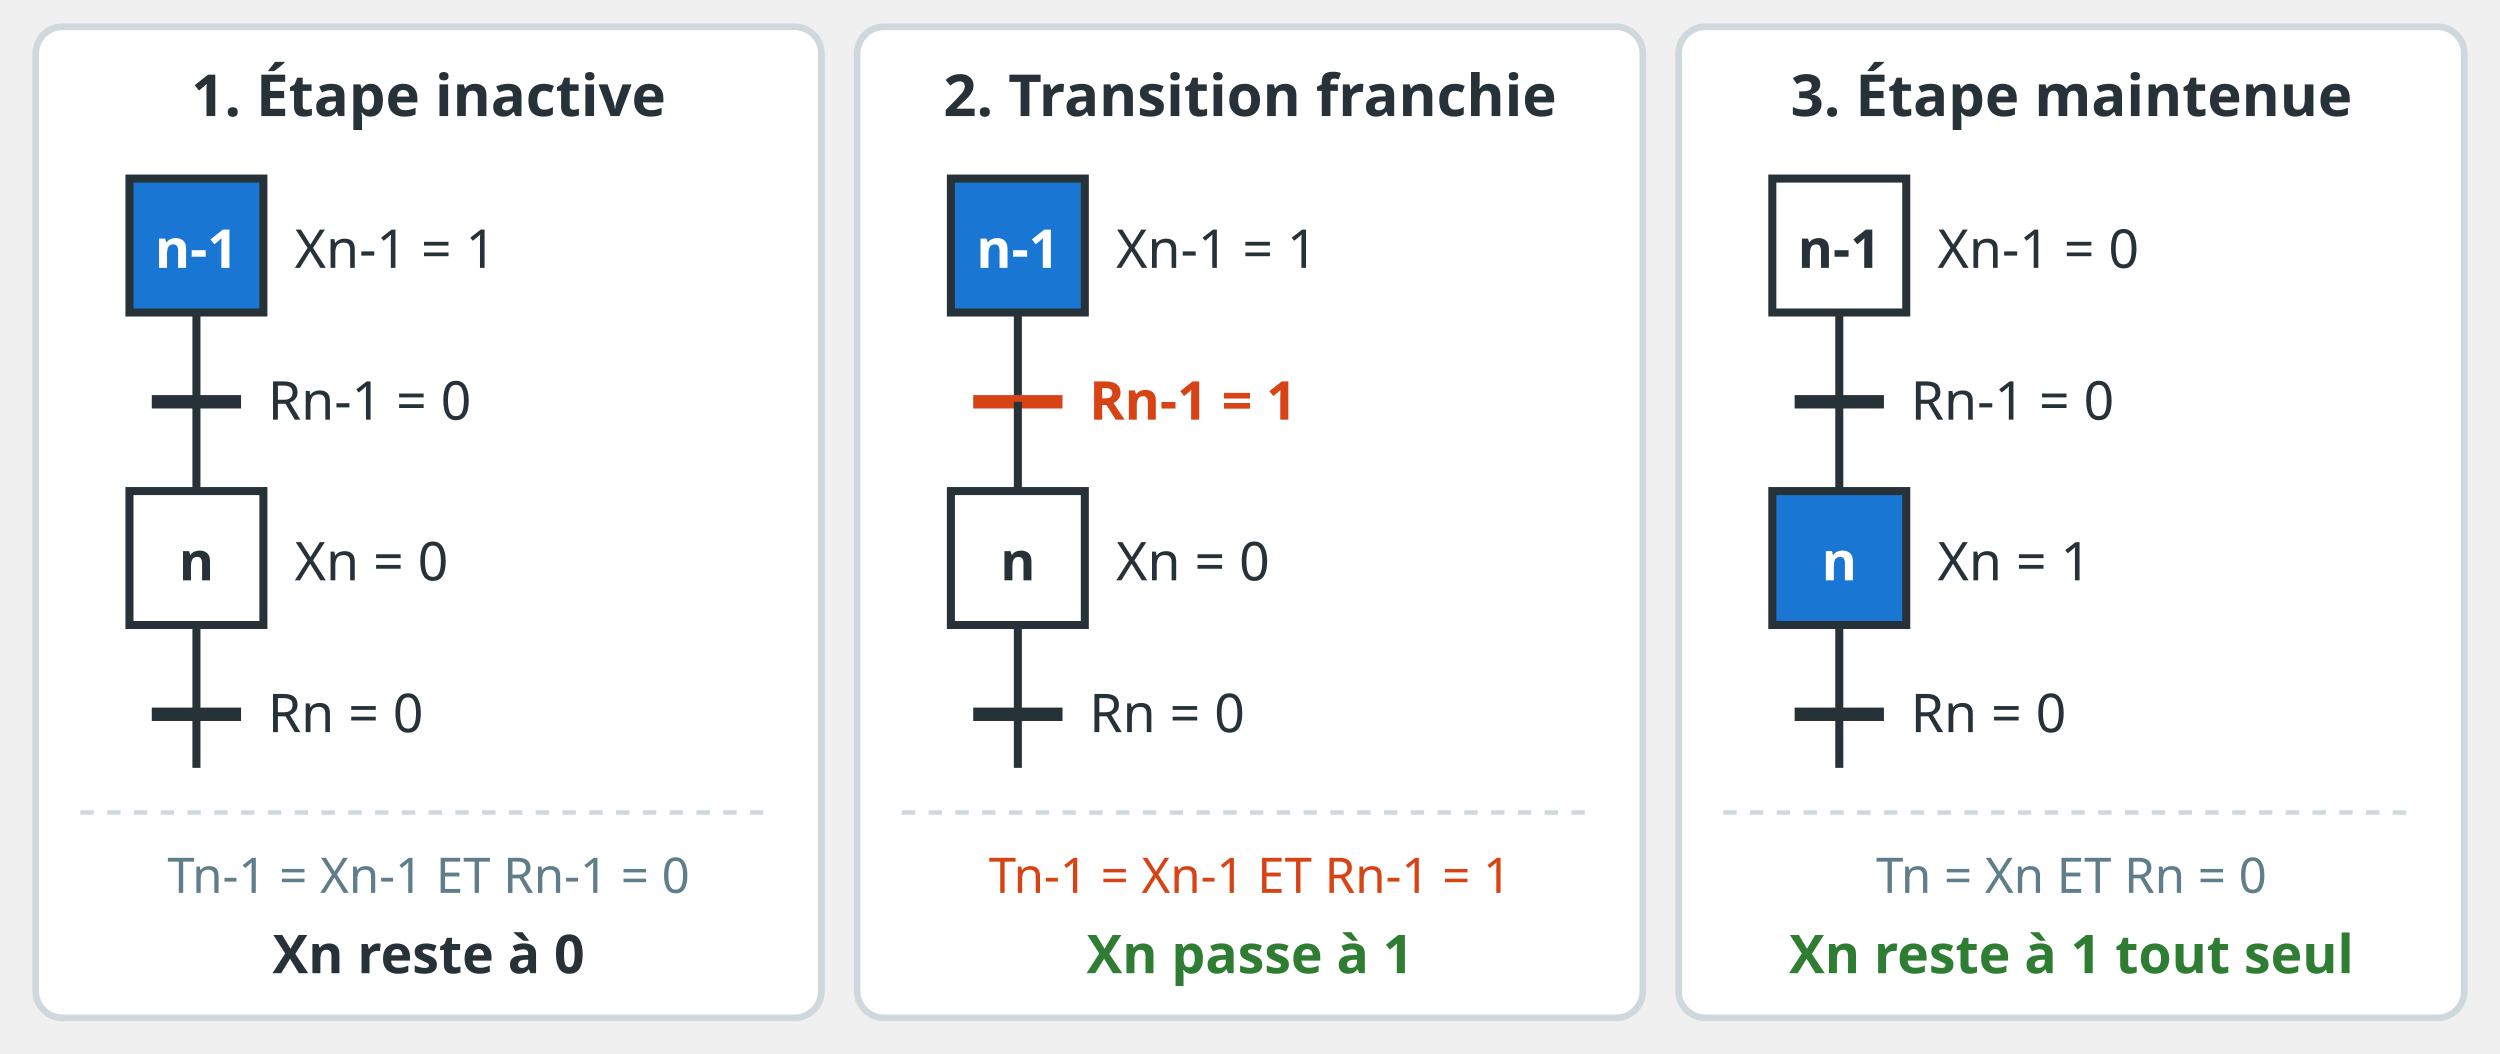
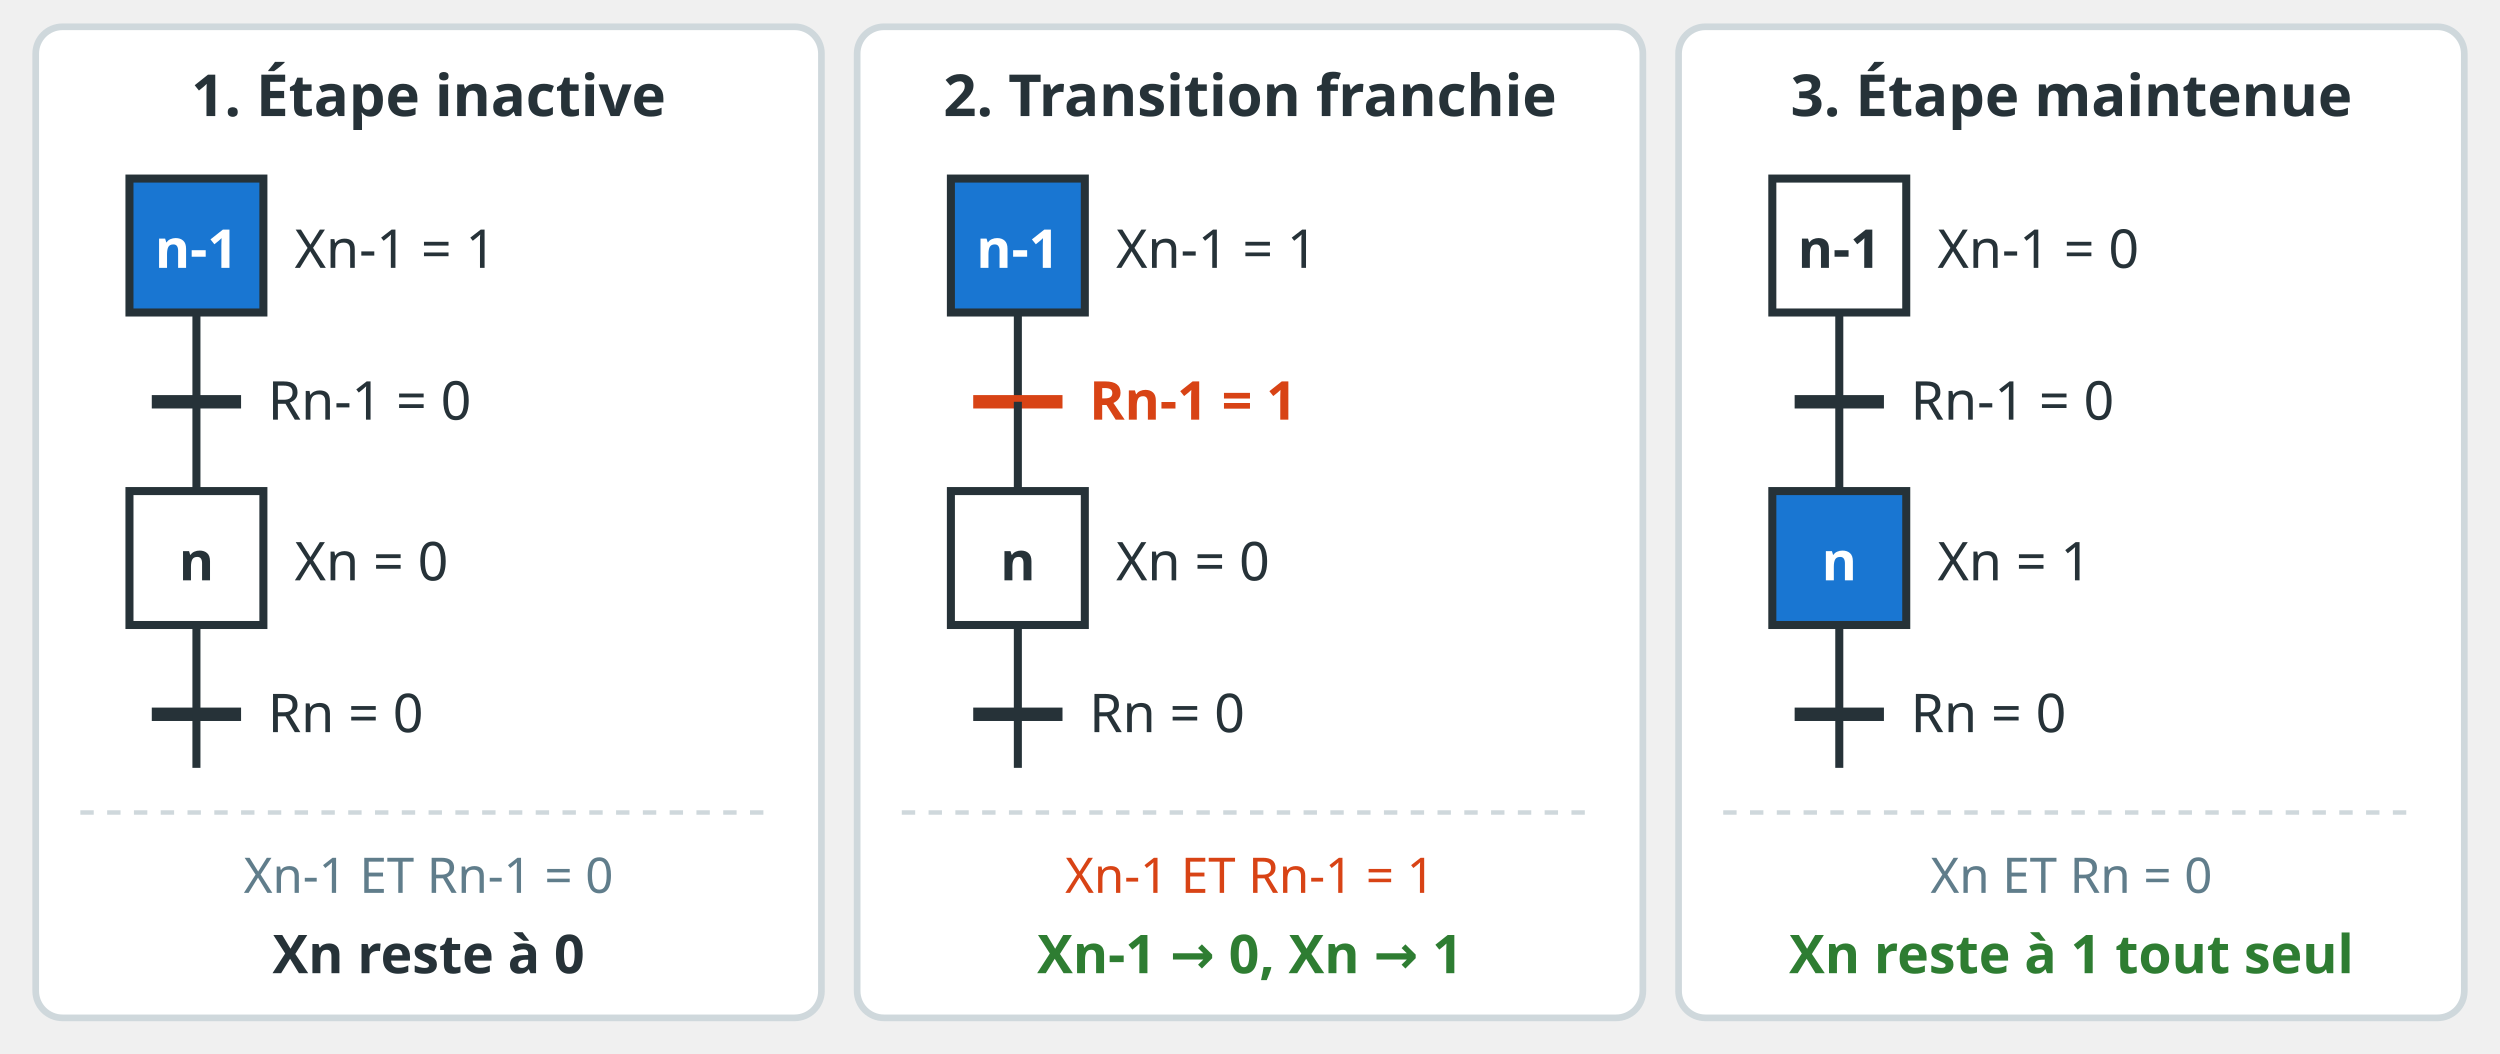
<svg xmlns="http://www.w3.org/2000/svg" viewBox="0 0 560 236" font-family="sans-serif">
  <rect x="8" y="6" width="176" height="222" fill="#fff" stroke="#cfd8dc" stroke-width="1.5" rx="6" />
  <text x="96" y="26" font-size="13" text-anchor="middle" fill="#263238" font-weight="bold">1. Étape inactive</text>
  <rect x="29" y="40" width="30" height="30" fill="#1976d2" stroke="#263238" stroke-width="1.8" />
  <text x="44" y="60" font-size="12" text-anchor="middle" fill="#fff" font-weight="bold">n-1</text>
  <line x1="44" y1="70" x2="44" y2="90" stroke="#263238" stroke-width="1.8" />
  <line x1="34" y1="90" x2="54" y2="90" stroke="#263238" stroke-width="3" />
  <line x1="44" y1="90" x2="44" y2="110" stroke="#263238" stroke-width="1.8" />
  <rect x="29" y="110" width="30" height="30" fill="#fff" stroke="#263238" stroke-width="1.8" />
  <text x="44" y="130" font-size="12" text-anchor="middle" fill="#263238" font-weight="bold">n</text>
  <line x1="44" y1="140" x2="44" y2="160" stroke="#263238" stroke-width="1.8" />
  <line x1="34" y1="160" x2="54" y2="160" stroke="#263238" stroke-width="3" />
  <line x1="44" y1="160" x2="44" y2="172" stroke="#263238" stroke-width="1.8" />
  <text x="66" y="60" font-size="12" text-anchor="start" fill="#263238">Xn-1 = 1</text>
  <text x="60" y="94" font-size="12" text-anchor="start" fill="#263238">Rn-1 = 0</text>
  <text x="66" y="130" font-size="12" text-anchor="start" fill="#263238">Xn = 0</text>
  <text x="60" y="164" font-size="12" text-anchor="start" fill="#263238">Rn = 0</text>
  <line x1="18" y1="182" x2="174" y2="182" stroke="#cfd8dc" stroke-width="1" stroke-dasharray="3 3" />
-   <text x="96" y="200" font-size="11" text-anchor="middle" fill="#607d8b">Tn-1 = Xn-1 ET Rn-1 = 0</text>
+   <text x="96" y="200" font-size="11" text-anchor="middle" fill="#607d8b">Xn-1 ET Rn-1 = 0</text>
  <text x="96" y="218" font-size="12" text-anchor="middle" fill="#263238" font-weight="bold">Xn reste à 0</text>
  <rect x="192" y="6" width="176" height="222" fill="#fff" stroke="#cfd8dc" stroke-width="1.5" rx="6" />
  <text x="280" y="26" font-size="13" text-anchor="middle" fill="#263238" font-weight="bold">2. Transition franchie</text>
  <rect x="213" y="40" width="30" height="30" fill="#1976d2" stroke="#263238" stroke-width="1.8" />
  <text x="228" y="60" font-size="12" text-anchor="middle" fill="#fff" font-weight="bold">n-1</text>
  <line x1="228" y1="70" x2="228" y2="90" stroke="#263238" stroke-width="1.8" />
  <line x1="218" y1="90" x2="238" y2="90" stroke="#d84315" stroke-width="3" />
  <line x1="228" y1="90" x2="228" y2="110" stroke="#263238" stroke-width="1.8" />
  <rect x="213" y="110" width="30" height="30" fill="#fff" stroke="#263238" stroke-width="1.8" />
  <text x="228" y="130" font-size="12" text-anchor="middle" fill="#263238" font-weight="bold">n</text>
  <line x1="228" y1="140" x2="228" y2="160" stroke="#263238" stroke-width="1.8" />
  <line x1="218" y1="160" x2="238" y2="160" stroke="#263238" stroke-width="3" />
  <line x1="228" y1="160" x2="228" y2="172" stroke="#263238" stroke-width="1.8" />
  <text x="250" y="60" font-size="12" text-anchor="start" fill="#263238">Xn-1 = 1</text>
  <text x="244" y="94" font-size="12" text-anchor="start" fill="#d84315" font-weight="bold">Rn-1 = 1</text>
  <text x="250" y="130" font-size="12" text-anchor="start" fill="#263238">Xn = 0</text>
  <text x="244" y="164" font-size="12" text-anchor="start" fill="#263238">Rn = 0</text>
  <line x1="202" y1="182" x2="358" y2="182" stroke="#cfd8dc" stroke-width="1" stroke-dasharray="3 3" />
-   <text x="280" y="200" font-size="11" text-anchor="middle" fill="#d84315">Tn-1 = Xn-1 ET Rn-1 = 1</text>
-   <text x="280" y="218" font-size="12" text-anchor="middle" fill="#2e7d32" font-weight="bold">Xn passe à 1</text>
+   <text x="280" y="200" font-size="11" text-anchor="middle" fill="#d84315">Xn-1 ET Rn-1 = 1</text>
+   <text x="280" y="218" font-size="12" text-anchor="middle" fill="#2e7d32" font-weight="bold">Xn-1 → 0, Xn → 1</text>
  <rect x="376" y="6" width="176" height="222" fill="#fff" stroke="#cfd8dc" stroke-width="1.5" rx="6" />
  <text x="464" y="26" font-size="13" text-anchor="middle" fill="#263238" font-weight="bold">3. Étape maintenue</text>
  <rect x="397" y="40" width="30" height="30" fill="#fff" stroke="#263238" stroke-width="1.8" />
  <text x="412" y="60" font-size="12" text-anchor="middle" fill="#263238" font-weight="bold">n-1</text>
  <line x1="412" y1="70" x2="412" y2="90" stroke="#263238" stroke-width="1.8" />
  <line x1="402" y1="90" x2="422" y2="90" stroke="#263238" stroke-width="3" />
  <line x1="412" y1="90" x2="412" y2="110" stroke="#263238" stroke-width="1.8" />
  <rect x="397" y="110" width="30" height="30" fill="#1976d2" stroke="#263238" stroke-width="1.8" />
  <text x="412" y="130" font-size="12" text-anchor="middle" fill="#fff" font-weight="bold">n</text>
  <line x1="412" y1="140" x2="412" y2="160" stroke="#263238" stroke-width="1.8" />
  <line x1="402" y1="160" x2="422" y2="160" stroke="#263238" stroke-width="3" />
  <line x1="412" y1="160" x2="412" y2="172" stroke="#263238" stroke-width="1.8" />
  <text x="434" y="60" font-size="12" text-anchor="start" fill="#263238">Xn-1 = 0</text>
  <text x="428" y="94" font-size="12" text-anchor="start" fill="#263238">Rn-1 = 0</text>
  <text x="434" y="130" font-size="12" text-anchor="start" fill="#263238">Xn = 1</text>
  <text x="428" y="164" font-size="12" text-anchor="start" fill="#263238">Rn = 0</text>
  <line x1="386" y1="182" x2="542" y2="182" stroke="#cfd8dc" stroke-width="1" stroke-dasharray="3 3" />
-   <text x="464" y="200" font-size="11" text-anchor="middle" fill="#607d8b">Tn = Xn ET Rn = 0</text>
+   <text x="464" y="200" font-size="11" text-anchor="middle" fill="#607d8b">Xn ET Rn = 0</text>
  <text x="464" y="218" font-size="12" text-anchor="middle" fill="#2e7d32" font-weight="bold">Xn reste à 1 tout seul</text>
</svg>
